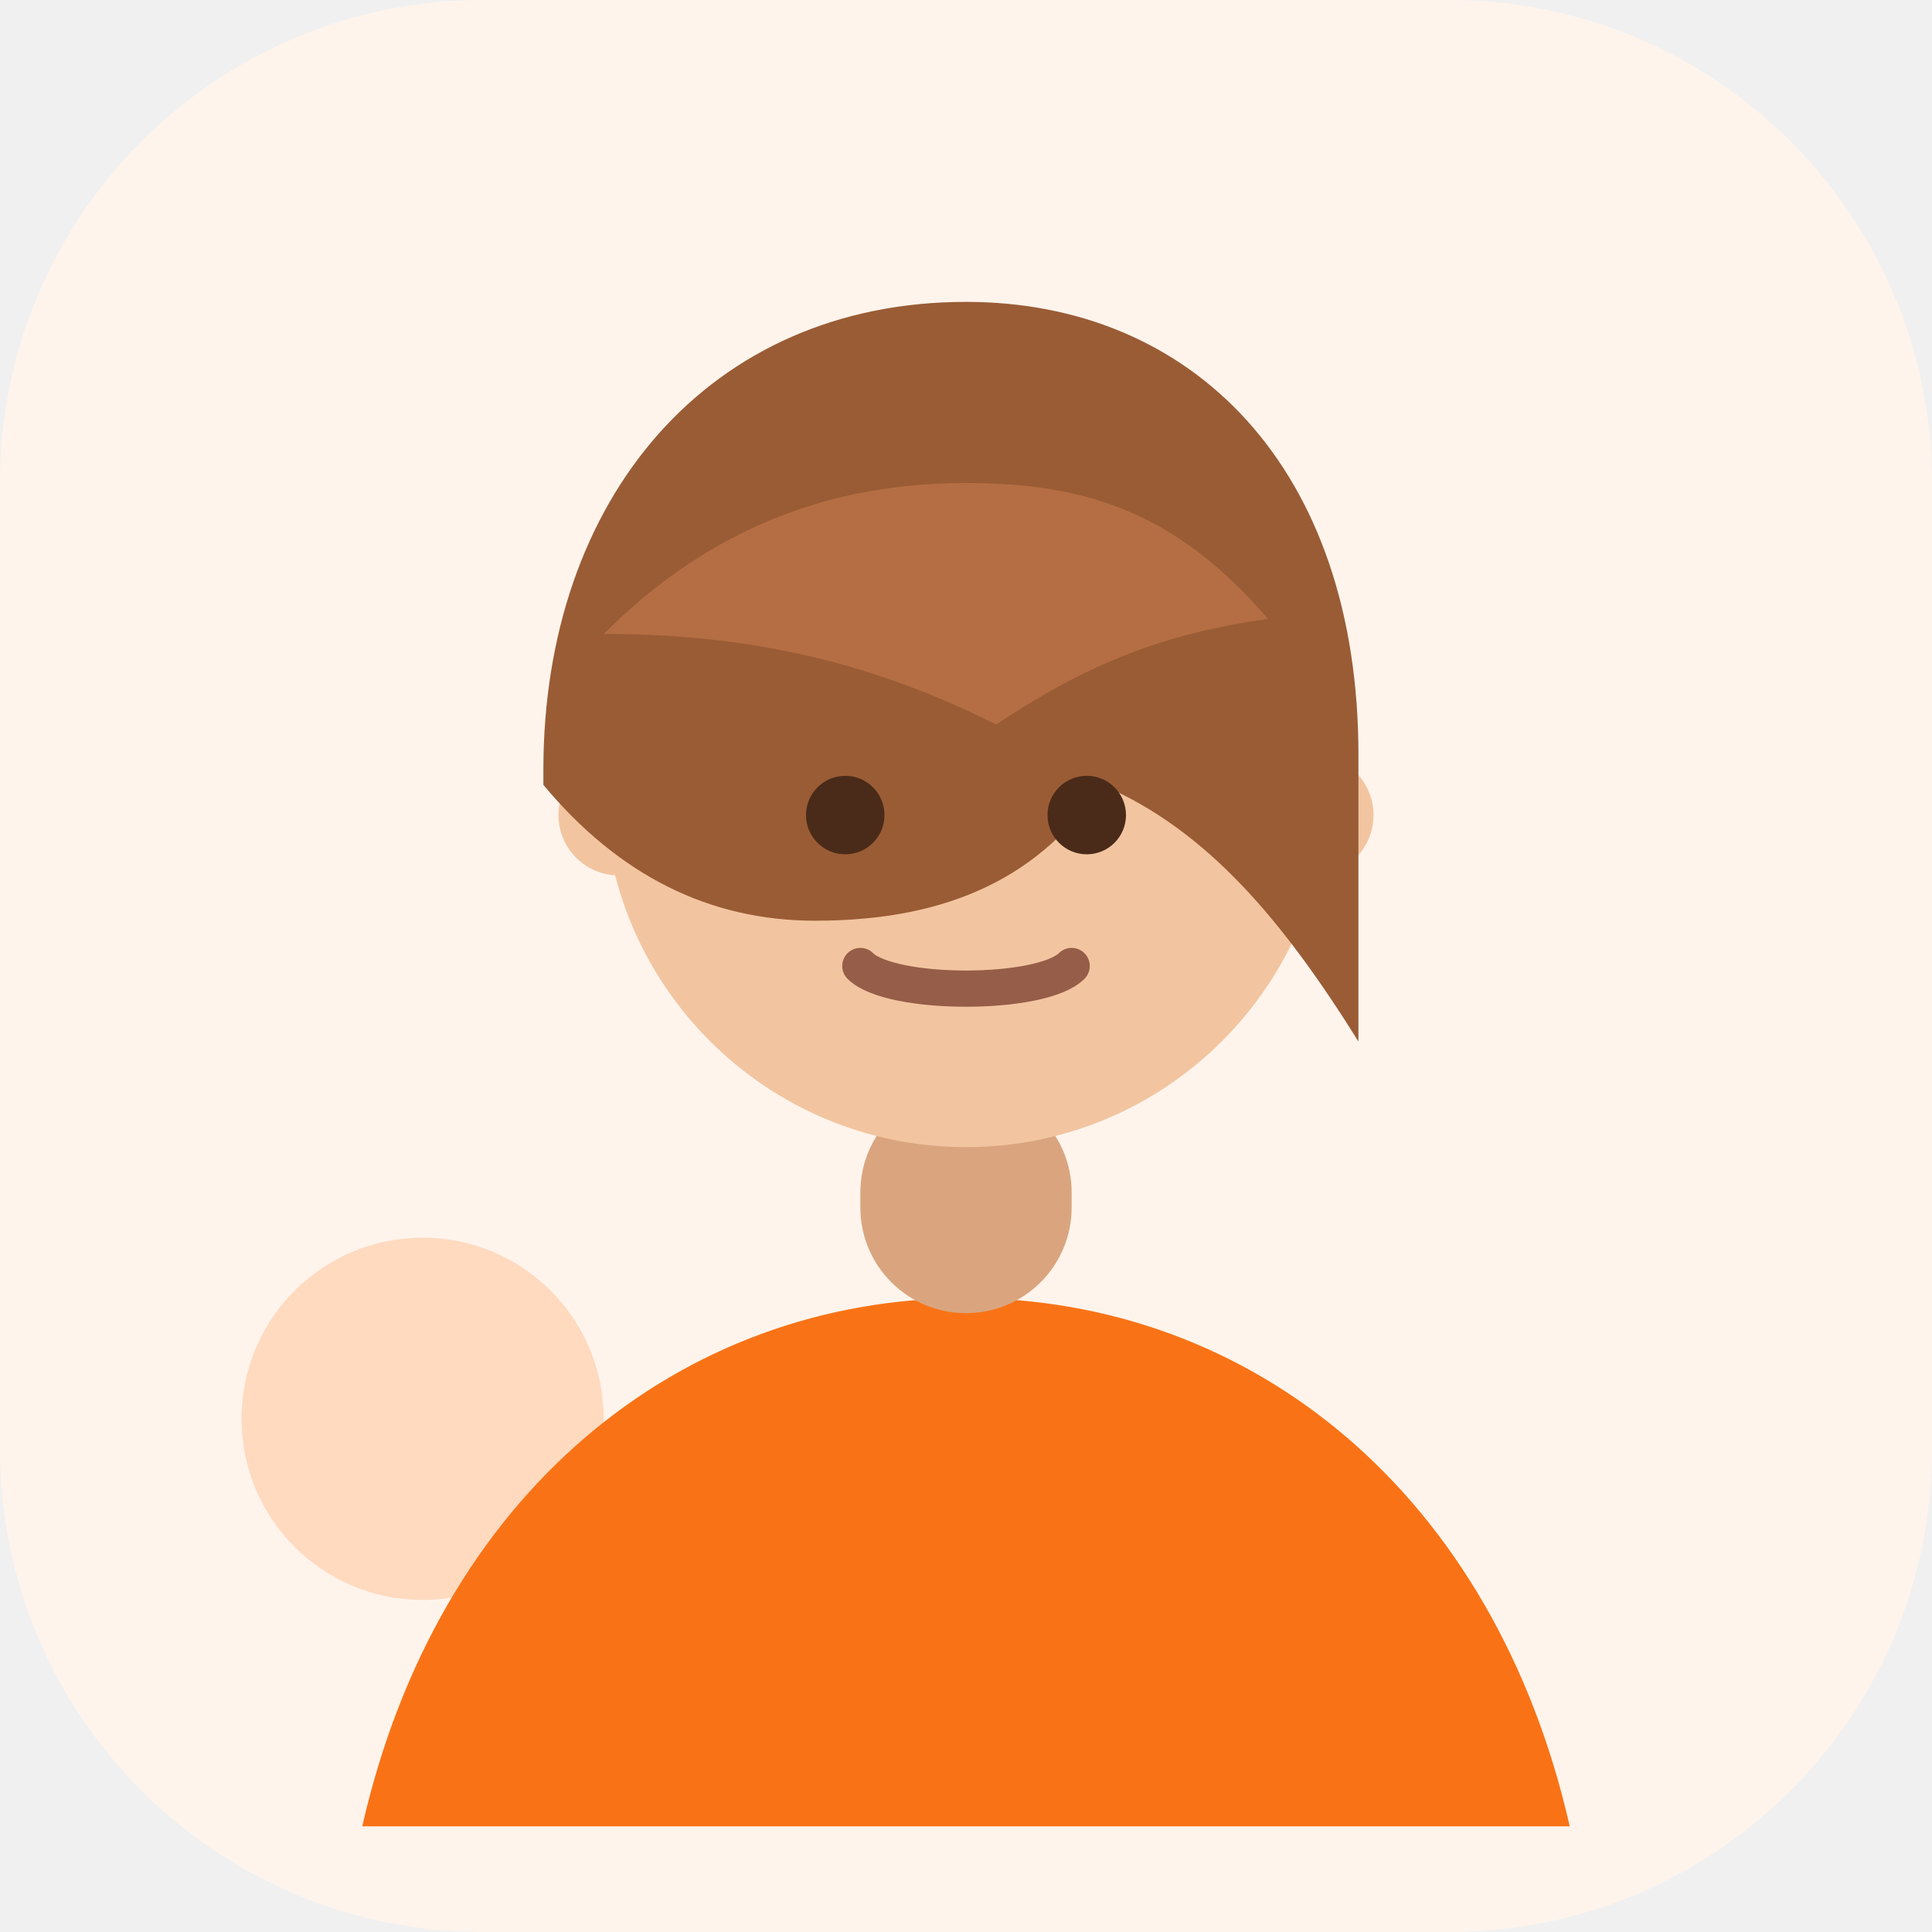
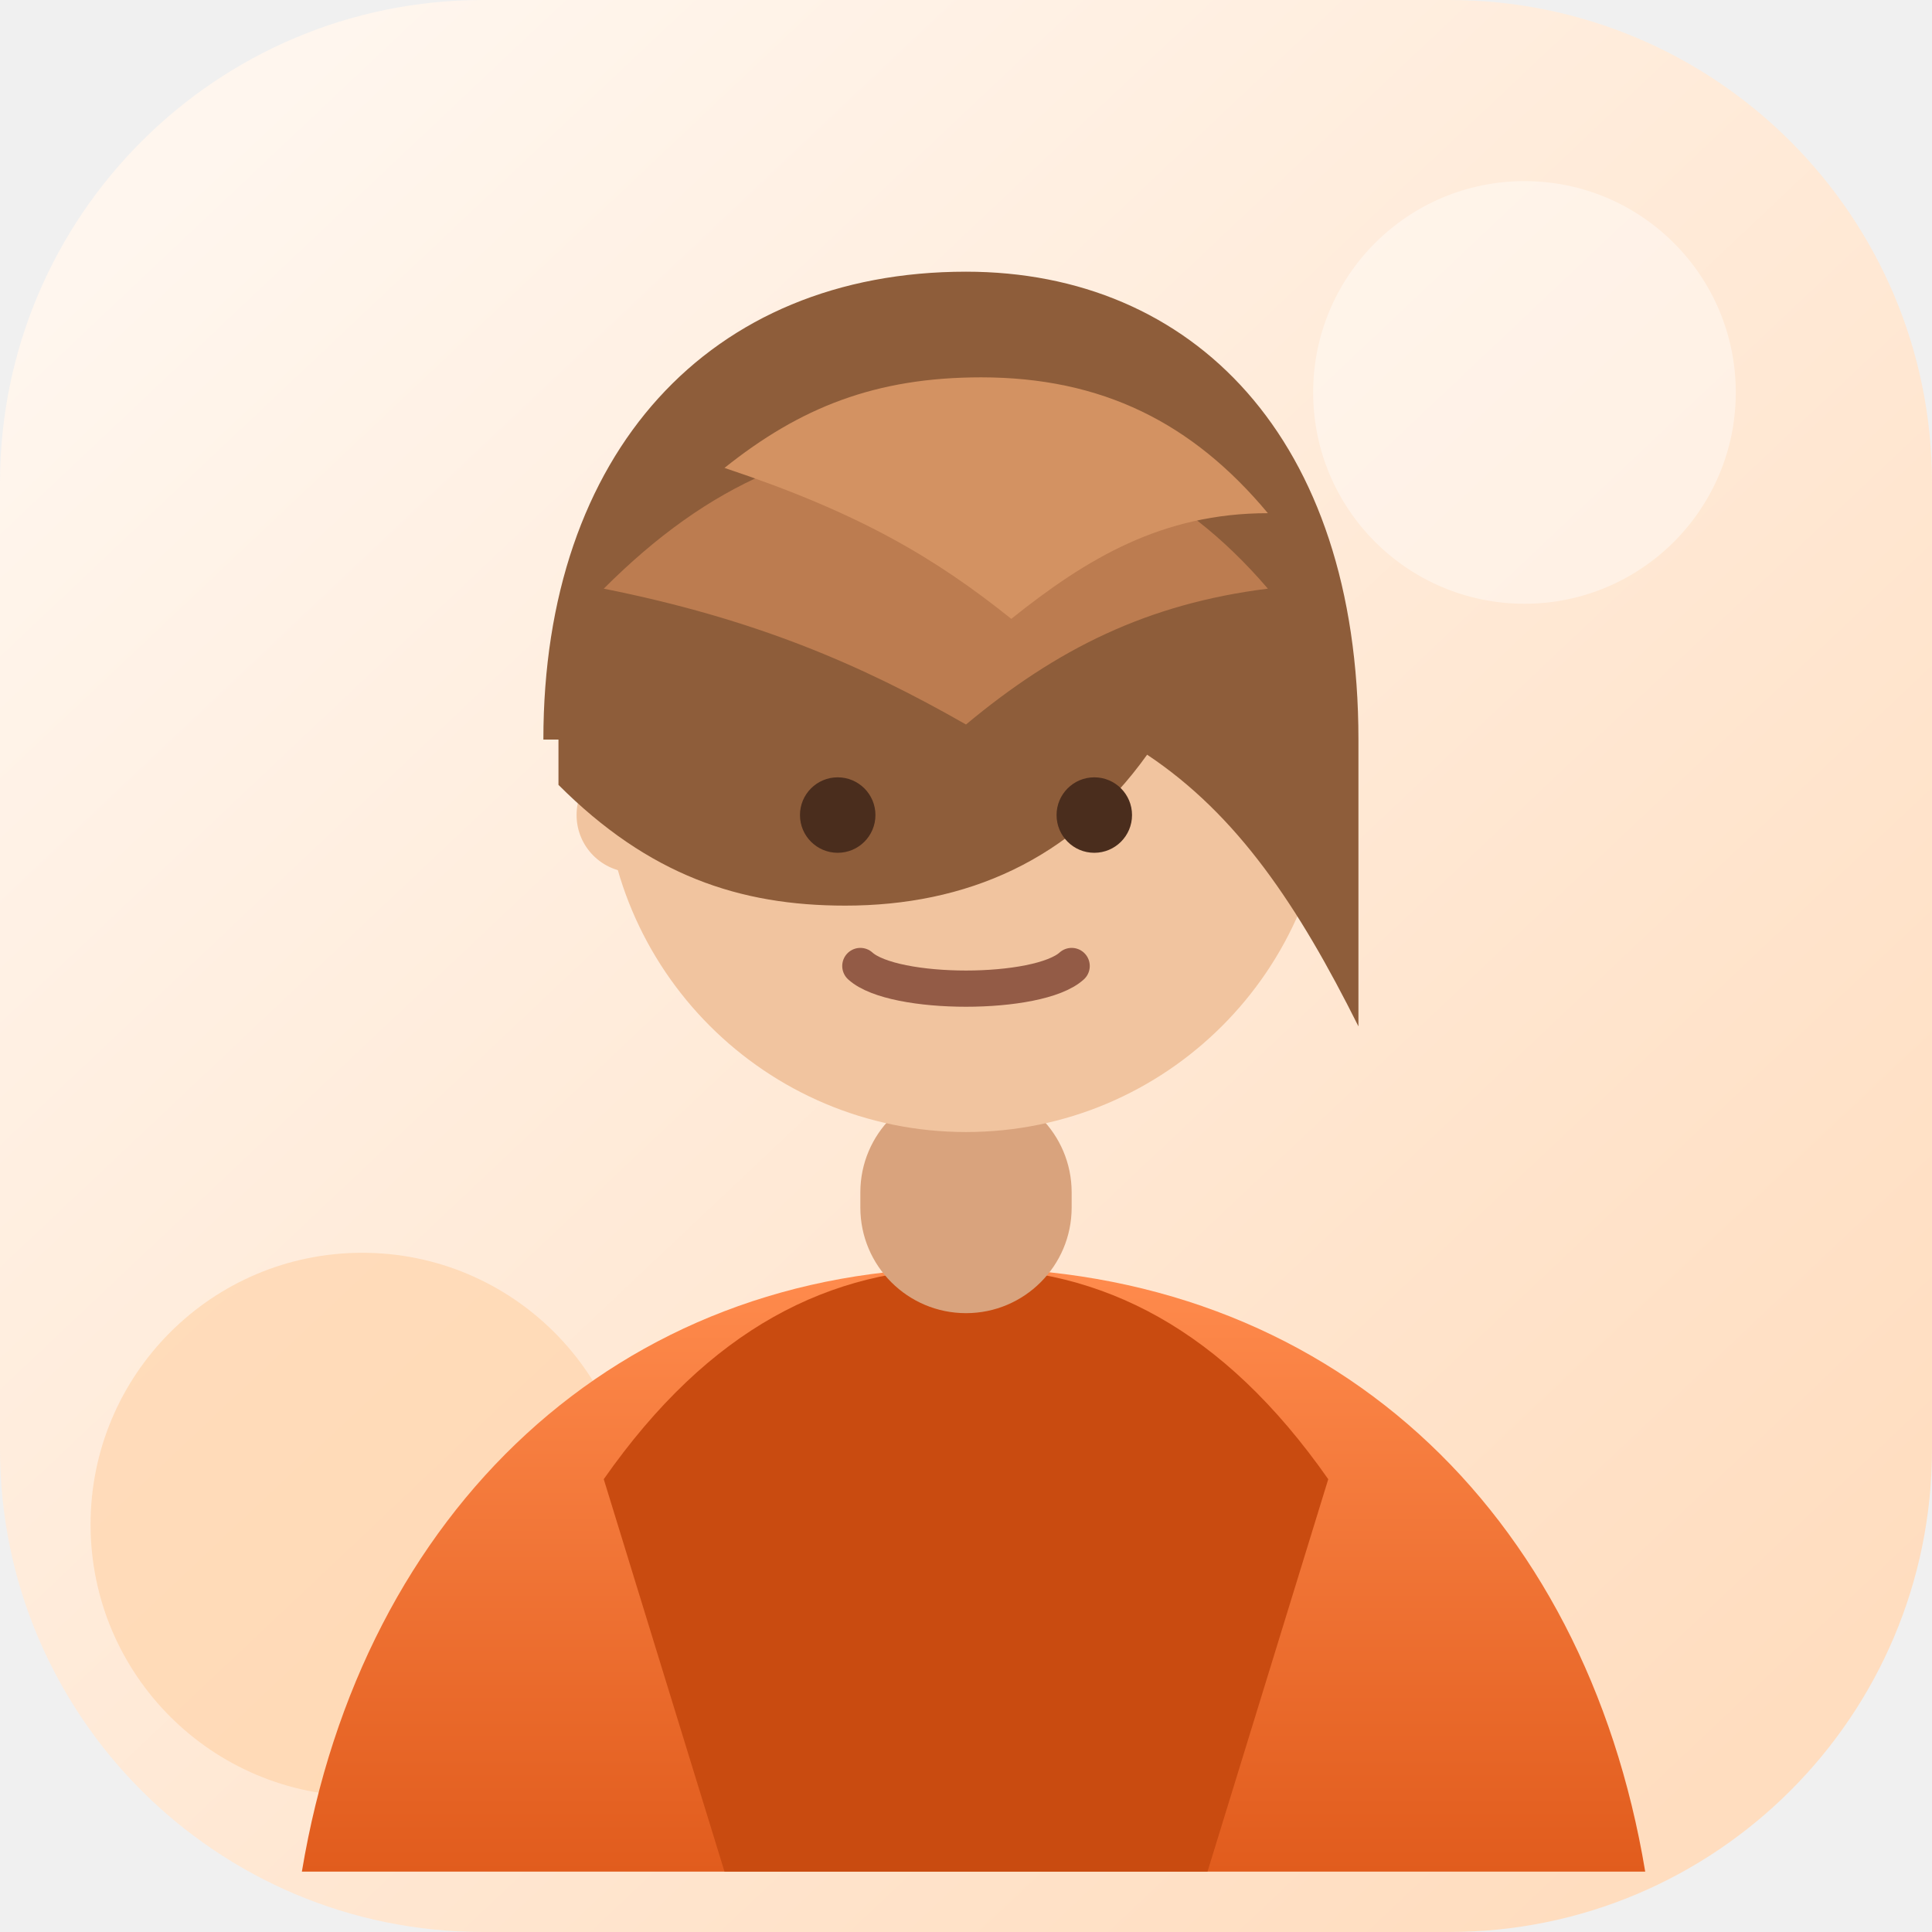
<svg xmlns="http://www.w3.org/2000/svg" viewBox="0 0 128 128" fill="none">
-   <rect width="128" height="128" rx="32" fill="#FFF4EC" />
-   <circle cx="28" cy="94" r="12" fill="#FFDABF" />
-   <path d="M24 121c5-22 21-35 40-35s35 13 40 35H24Z" fill="#F97316" />
-   <rect x="57" y="72" width="14" height="15" rx="7" fill="#DAA57E" />
-   <circle cx="64" cy="52" r="24" fill="#F2C5A0" />
-   <circle cx="41" cy="54" r="4" fill="#F2C5A0" />
-   <circle cx="87" cy="54" r="4" fill="#F2C5A0" />
-   <path d="M36 51c0-18 11-31 28-31 15 0 26 11 26 30v19c-5-8-10-14-17-17-4 6-10 9-19 9-7 0-13-3-18-9v-1Z" fill="#9A5C35" />
-   <path d="M40 42c7-7 15-10 24-10 8 0 14 2 20 9-7 1-12 3-18 7-8-4-16-6-26-6Z" fill="#B56E43" />
-   <circle cx="56" cy="54" r="2.6" fill="#4A2B19" />
-   <circle cx="72" cy="54" r="2.6" fill="#4A2B19" />
-   <path d="M57 64c2 2 12 2 14 0" stroke="#965D48" stroke-linecap="round" stroke-width="2.4" />
+   <defs>
+     <linearGradient id="bg" x1="13" y1="11" x2="114" y2="118" gradientUnits="userSpaceOnUse">
+       <stop stop-color="#FFF6EE" />
+       <stop offset="1" stop-color="#FFDDBF" />
+     </linearGradient>
+     <linearGradient id="shirt" x1="64" y1="84" x2="64" y2="124" gradientUnits="userSpaceOnUse">
+       <stop stop-color="#FF8B4D" />
+       <stop offset="1" stop-color="#E15C1D" />
+     </linearGradient>
+   </defs>
+   <rect width="128" height="128" rx="32" fill="url(#bg)" />
+   <circle cx="24" cy="101" r="18" fill="#FFD0A4" fill-opacity=".6" />
+   <circle cx="101" cy="26" r="14" fill="#FFFFFF" fill-opacity=".4" />
+   <path d="M20 124c4-24 21-40 44-40 24 0 41 16 45 40H20Z" fill="url(#shirt)" />
+   <path d="M40 98c7-10 15-14 24-14 9 0 17 4 24 14l-8 26H48l-8-26Z" fill="#C94B10" />
+   <rect x="57" y="72" width="14" height="15" rx="7" fill="#D9A37D" />
+   <circle cx="64" cy="51" r="24" fill="#F1C49F" />
+   <circle cx="42" cy="54" r="3.8" fill="#F1C49F" />
+   <circle cx="86" cy="54" r="3.8" fill="#F1C49F" />
+   <path d="M36 49c0-19 11-31 28-31 15 0 26 11 26 31v19c-4-8-8-14-14-18-5 7-12 10-20 10-7 0-13-2-19-8v-3Z" fill="#8E5D3A" />
+   <path d="M40 39c7-7 14-10 23-10 8 0 15 3 21 10-8 1-14 4-20 9-7-4-14-7-24-9Z" fill="#BC7C50" />
+   <path d="M48 31c5-4 10-6 17-6 8 0 14 3 19 9-7 0-12 3-17 7-5-4-10-7-19-10Z" fill="#D39262" />
+   <circle cx="55.5" cy="54" r="2.5" fill="#4A2D1D" />
+   <circle cx="72.5" cy="54" r="2.5" fill="#4A2D1D" />
+   <path d="M57 64c2.2 2 11.8 2 14 0" stroke="#935B46" stroke-linecap="round" stroke-width="2.4" />
</svg>
